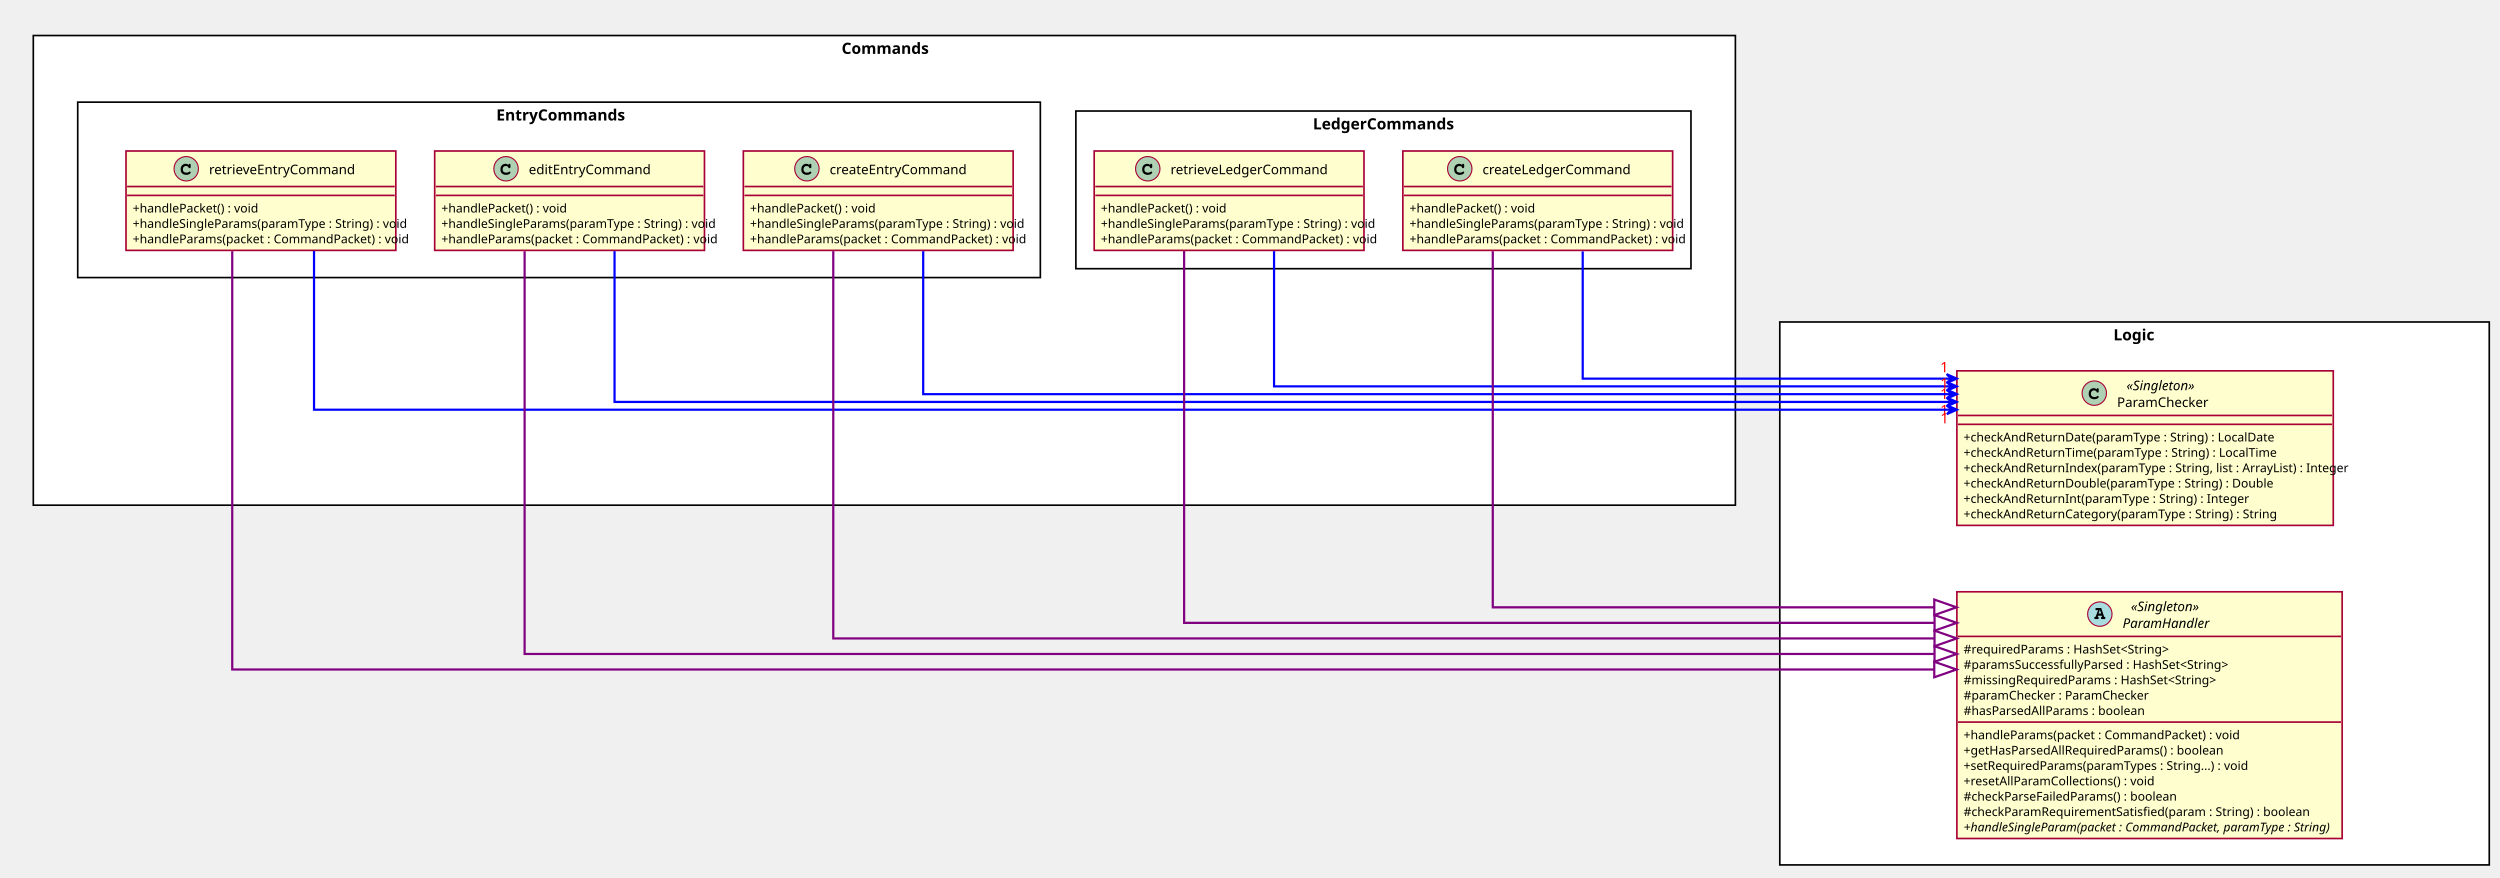
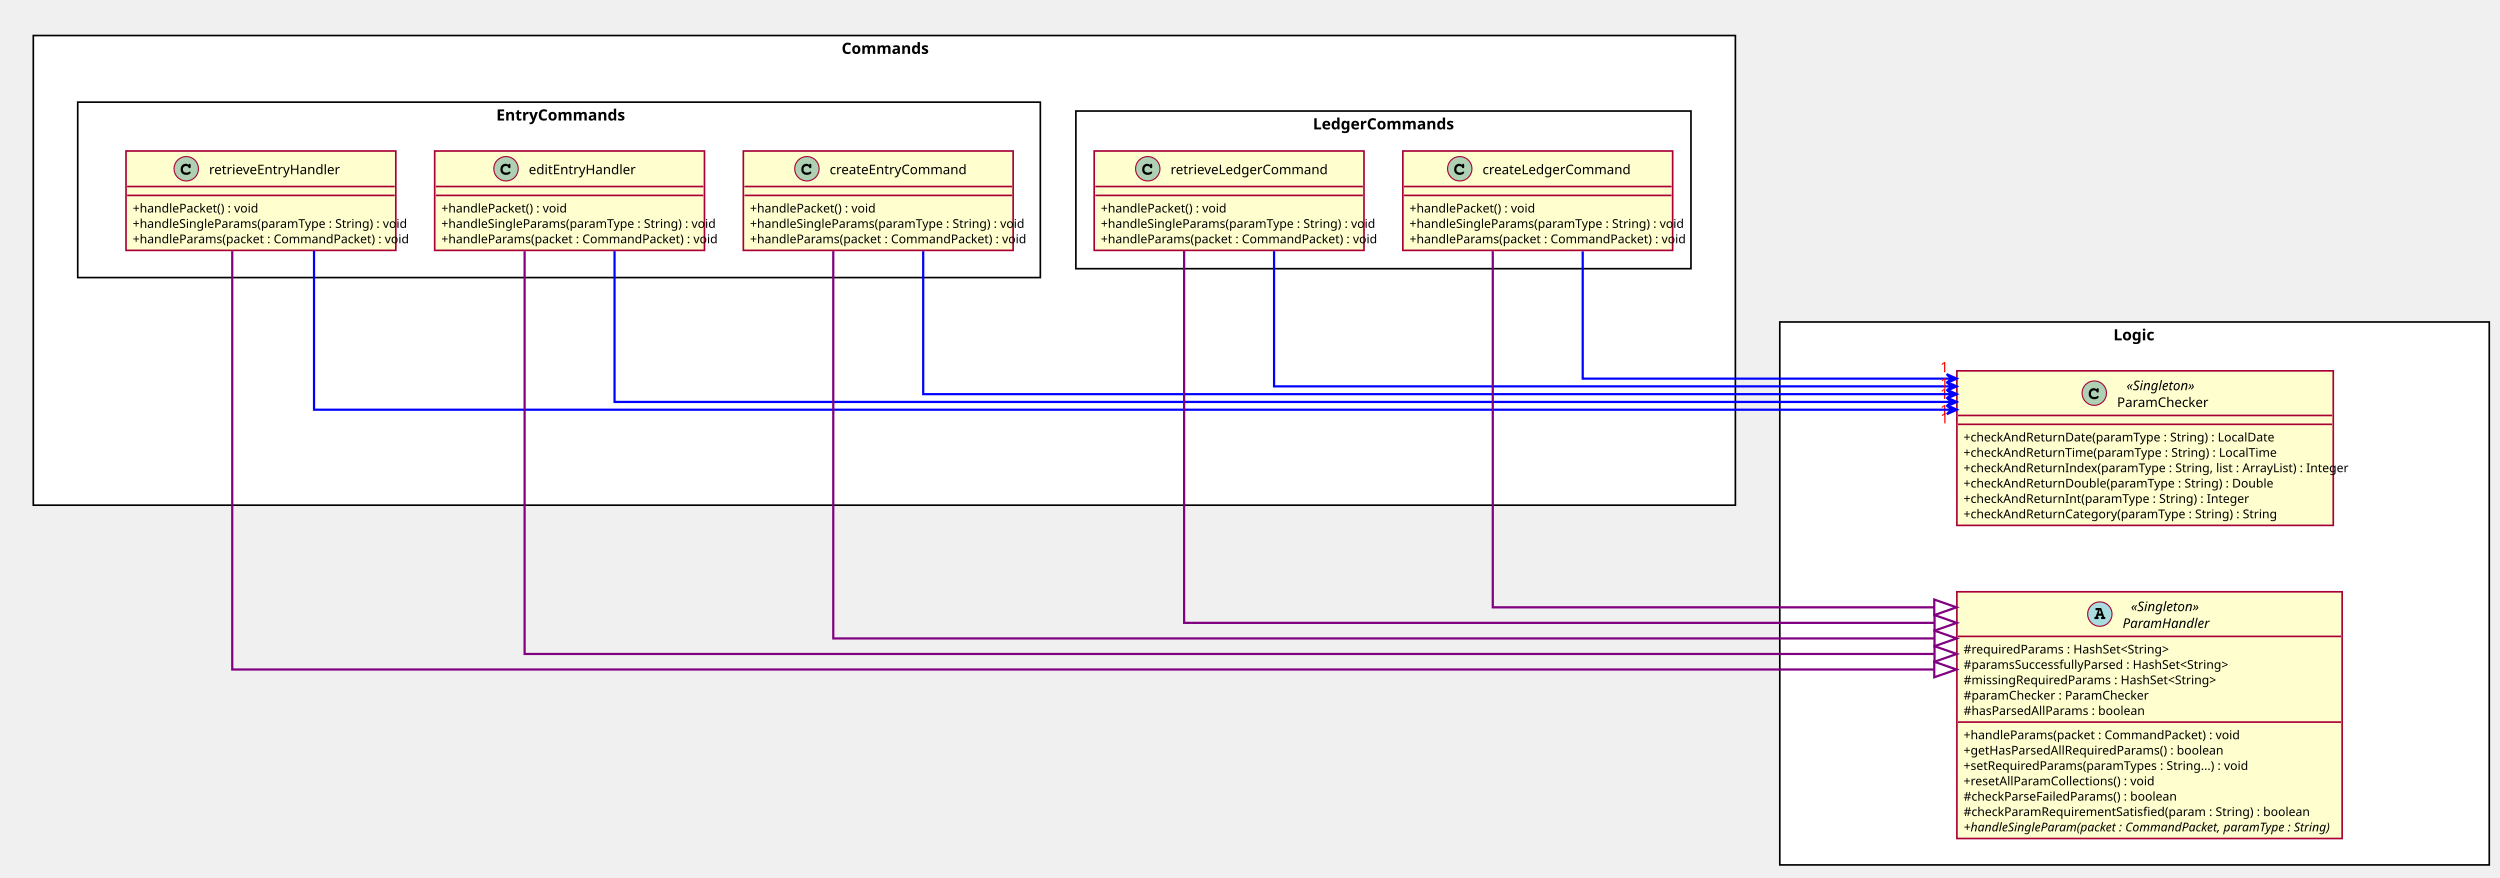
<svg xmlns="http://www.w3.org/2000/svg" contentScriptType="application/ecmascript" contentStyleType="text/css" height="474px" preserveAspectRatio="none" style="width:1351px;height:474px;" version="1.1" viewBox="0 0 1351 474" width="1351.8px" zoomAndPan="magnify">
  <defs />
  <g>
    <rect fill="#FFFFFF" height="293.4" style="stroke: #000000; stroke-width: 0.9;" width="383.4" x="961.8" y="174" />
    <text fill="#000000" font-family="sans-serif" font-size="8.4" font-weight="bold" lengthAdjust="spacingAndGlyphs" textLength="22.8" x="1142.1" y="183.92">Logic</text>
    <rect fill="#FFFFFF" height="253.8" style="stroke: #000000; stroke-width: 0.9;" width="919.8" x="18" y="19.2" />
    <text fill="#000000" font-family="sans-serif" font-size="8.4" font-weight="bold" lengthAdjust="spacingAndGlyphs" textLength="46.2" x="454.8" y="29.12">Commands</text>
    <rect fill="#FFFFFF" height="85.2" style="stroke: #000000; stroke-width: 0.9;" width="332.4" x="581.4" y="60" />
    <text fill="#000000" font-family="sans-serif" font-size="8.4" font-weight="bold" lengthAdjust="spacingAndGlyphs" textLength="76.2" x="709.5" y="69.92">LedgerCommands</text>
    <rect fill="#FFFFFF" height="94.8" style="stroke: #000000; stroke-width: 0.9;" width="520.2" x="42" y="55.2" />
    <text fill="#000000" font-family="sans-serif" font-size="8.4" font-weight="bold" lengthAdjust="spacingAndGlyphs" textLength="67.8" x="268.2" y="65.12">EntryCommands</text>
    <rect fill="#FEFECE" height="133.331" id="ParamHandler" style="stroke: #A80036; stroke-width: 0.9;" width="208.2" x="1057.5" y="319.8" />
    <ellipse cx="1134.75" cy="331.856" fill="#A9DCDF" rx="6.6" ry="6.6" style="stroke: #A80036; stroke-width: 0.6;" />
    <path d="M1135.8,332.756 L1133.822,332.756 L1133.559,333.356 L1133.559,333.356 L1133.841,333.356 L1134.15,333.731 L1134.15,333.956 L1134.15,334.181 L1133.841,334.556 L1133.559,334.556 L1132.425,334.556 L1132.059,334.556 L1131.75,334.181 L1131.75,333.956 L1131.75,333.731 L1132.059,333.356 L1132.425,333.356 L1133.812,329.756 L1133.287,329.756 L1132.659,329.756 L1132.35,329.381 L1132.35,329.156 L1132.35,328.931 L1132.659,328.556 L1133.287,328.556 L1135.491,328.556 L1137.103,333.356 L1137.441,333.356 L1137.441,333.356 L1137.75,333.731 L1137.75,333.956 L1137.75,334.181 L1137.441,334.556 L1137.103,334.556 L1135.969,334.556 L1135.659,334.556 L1135.35,334.181 L1135.35,333.956 L1135.35,333.731 L1135.659,333.356 L1135.969,333.356 L1135.969,333.356 L1135.8,332.756 Z M1135.472,331.556 L1134.75,329.409 L1134.131,331.556 L1135.472,331.556 Z " />
    <text fill="#000000" font-family="sans-serif" font-size="7.2" font-style="italic" lengthAdjust="spacingAndGlyphs" textLength="39.6" x="1151.55" y="330.274">«Singleton»</text>
    <text fill="#000000" font-family="sans-serif" font-size="7.2" font-style="italic" lengthAdjust="spacingAndGlyphs" textLength="48.6" x="1147.05" y="339.33">ParamHandler</text>
    <line style="stroke: #A80036; stroke-width: 0.9;" x1="1058.1" x2="1265.1" y1="343.913" y2="343.913" />
    <text fill="#000000" font-family="sans-serif" font-size="6.6" lengthAdjust="spacingAndGlyphs" textLength="103.2" x="1061.1" y="353.164">#requiredParams : HashSet&lt;String&gt;</text>
    <text fill="#000000" font-family="sans-serif" font-size="6.6" lengthAdjust="spacingAndGlyphs" textLength="137.4" x="1061.1" y="361.465">#paramsSuccessfullyParsed : HashSet&lt;String&gt;</text>
    <text fill="#000000" font-family="sans-serif" font-size="6.6" lengthAdjust="spacingAndGlyphs" textLength="126.6" x="1061.1" y="369.767">#missingRequiredParams : HashSet&lt;String&gt;</text>
    <text fill="#000000" font-family="sans-serif" font-size="6.6" lengthAdjust="spacingAndGlyphs" textLength="93" x="1061.1" y="378.069">#paramChecker : ParamChecker</text>
    <text fill="#000000" font-family="sans-serif" font-size="6.6" lengthAdjust="spacingAndGlyphs" textLength="91.8" x="1061.1" y="386.37">#hasParsedAllParams : boolean</text>
    <line style="stroke: #A80036; stroke-width: 0.9;" x1="1058.1" x2="1265.1" y1="390.22" y2="390.22" />
    <text fill="#000000" font-family="sans-serif" font-size="6.6" lengthAdjust="spacingAndGlyphs" textLength="138.6" x="1061.1" y="399.472">+handleParams(packet : CommandPacket) : void</text>
    <text fill="#000000" font-family="sans-serif" font-size="6.6" lengthAdjust="spacingAndGlyphs" textLength="132" x="1061.1" y="407.773">+getHasParsedAllRequiredParams() : boolean</text>
    <text fill="#000000" font-family="sans-serif" font-size="6.6" lengthAdjust="spacingAndGlyphs" textLength="145.8" x="1061.1" y="416.075">+setRequiredParams(paramTypes : String...) : void</text>
    <text fill="#000000" font-family="sans-serif" font-size="6.6" lengthAdjust="spacingAndGlyphs" textLength="97.2" x="1061.1" y="424.376">+resetAllParamCollections() : void</text>
    <text fill="#000000" font-family="sans-serif" font-size="6.6" lengthAdjust="spacingAndGlyphs" textLength="109.2" x="1061.1" y="432.678">#checkParseFailedParams() : boolean</text>
    <text fill="#000000" font-family="sans-serif" font-size="6.6" lengthAdjust="spacingAndGlyphs" textLength="173.4" x="1061.1" y="440.979">#checkParamRequirementSatisfied(param : String) : boolean</text>
    <text fill="#000000" font-family="sans-serif" font-size="6.6" font-style="italic" lengthAdjust="spacingAndGlyphs" textLength="201" x="1061.1" y="449.281">+handleSingleParam(packet : CommandPacket, paramType : String)</text>
    <rect fill="#FEFECE" height="83.522" id="ParamChecker" style="stroke: #A80036; stroke-width: 0.9;" width="203.4" x="1057.5" y="200.4" />
    <ellipse cx="1131.75" cy="212.456" fill="#ADD1B2" rx="6.6" ry="6.6" style="stroke: #A80036; stroke-width: 0.6;" />
    <path d="M1132.95,210.356 Q1133.072,210.056 1133.213,209.906 Q1133.353,209.756 1133.513,209.756 Q1133.794,209.756 1133.972,209.925 Q1134.15,210.094 1134.15,210.488 L1134.15,211.425 Q1134.15,211.819 1133.981,211.988 Q1133.812,212.156 1133.55,212.156 Q1133.316,212.156 1133.166,212.053 Q1133.016,211.95 1132.95,211.678 Q1132.922,211.491 1132.819,211.387 Q1132.631,211.191 1132.294,211.078 Q1131.956,210.956 1131.619,210.956 Q1131.197,210.956 1130.841,211.125 Q1130.494,211.294 1130.222,211.669 Q1129.95,212.044 1129.95,212.559 L1129.95,213.113 Q1129.95,213.731 1130.456,214.144 Q1130.963,214.556 1131.862,214.556 Q1132.397,214.556 1132.772,214.434 Q1132.987,214.369 1133.231,214.153 Q1133.391,214.031 1133.475,213.994 Q1133.559,213.956 1133.662,213.956 Q1133.859,213.956 1134,214.116 Q1134.15,214.266 1134.15,214.481 Q1134.15,214.688 1133.944,214.931 Q1133.644,215.287 1133.166,215.484 Q1132.537,215.756 1131.769,215.756 Q1130.869,215.756 1130.147,215.4 Q1129.566,215.119 1129.153,214.509 Q1128.75,213.9 1128.75,213.178 L1128.75,212.522 Q1128.75,211.772 1129.106,211.116 Q1129.472,210.459 1130.1,210.113 Q1130.737,209.756 1131.45,209.756 Q1131.881,209.756 1132.256,209.906 Q1132.631,210.056 1132.95,210.356 Z " />
    <text fill="#000000" font-family="sans-serif" font-size="7.2" font-style="italic" lengthAdjust="spacingAndGlyphs" textLength="39.6" x="1149.15" y="210.874">«Singleton»</text>
    <text fill="#000000" font-family="sans-serif" font-size="7.2" lengthAdjust="spacingAndGlyphs" textLength="49.8" x="1144.05" y="219.93">ParamChecker</text>
    <line style="stroke: #A80036; stroke-width: 0.9;" x1="1058.1" x2="1260.3" y1="224.512" y2="224.512" />
    <line style="stroke: #A80036; stroke-width: 0.9;" x1="1058.1" x2="1260.3" y1="229.312" y2="229.312" />
    <text fill="#000000" font-family="sans-serif" font-size="6.6" lengthAdjust="spacingAndGlyphs" textLength="159" x="1061.1" y="238.564">+checkAndReturnDate(paramType : String) : LocalDate</text>
    <text fill="#000000" font-family="sans-serif" font-size="6.6" lengthAdjust="spacingAndGlyphs" textLength="159" x="1061.1" y="246.865">+checkAndReturnTime(paramType : String) : LocalTime</text>
    <text fill="#000000" font-family="sans-serif" font-size="6.6" lengthAdjust="spacingAndGlyphs" textLength="196.2" x="1061.1" y="255.167">+checkAndReturnIndex(paramType : String, list : ArrayList) : Integer</text>
    <text fill="#000000" font-family="sans-serif" font-size="6.6" lengthAdjust="spacingAndGlyphs" textLength="156.6" x="1061.1" y="263.469">+checkAndReturnDouble(paramType : String) : Double</text>
    <text fill="#000000" font-family="sans-serif" font-size="6.6" lengthAdjust="spacingAndGlyphs" textLength="143.4" x="1061.1" y="271.77">+checkAndReturnInt(paramType : String) : Integer</text>
    <text fill="#000000" font-family="sans-serif" font-size="6.6" lengthAdjust="spacingAndGlyphs" textLength="160.2" x="1061.1" y="280.072">+checkAndReturnCategory(paramType : String) : String</text>
    <polygon fill="#FFFFFF" points="1281.9,225.6,1295.7,225.6,1299.9,239.766,1330.5,239.766,1330.5,258.731,1281.9,258.731,1281.9,225.6" style="stroke: #FFFFFF; stroke-width: 0.9;" />
    <line style="stroke: #FFFFFF; stroke-width: 0.9;" x1="1281.9" x2="1299.9" y1="239.766" y2="239.766" />
    <text fill="#FFFFFF" font-family="sans-serif" font-size="8.4" font-weight="bold" lengthAdjust="spacingAndGlyphs" textLength="10.2" x="1284.3" y="235.52">p1</text>
    <text fill="#FFFFFF" font-family="sans-serif" font-size="8.4" font-style="italic" lengthAdjust="spacingAndGlyphs" textLength="35.4" x="1290.9" y="249.685">«Layout»</text>
    <polygon fill="#FFFFFF" points="987.9,225.6,1001.7,225.6,1005.9,239.766,1036.5,239.766,1036.5,258.731,987.9,258.731,987.9,225.6" style="stroke: #FFFFFF; stroke-width: 0.9;" />
    <line style="stroke: #FFFFFF; stroke-width: 0.9;" x1="987.9" x2="1005.9" y1="239.766" y2="239.766" />
    <text fill="#FFFFFF" font-family="sans-serif" font-size="8.4" font-weight="bold" lengthAdjust="spacingAndGlyphs" textLength="10.2" x="990.3" y="235.52">p2</text>
    <text fill="#FFFFFF" font-family="sans-serif" font-size="8.4" font-style="italic" lengthAdjust="spacingAndGlyphs" textLength="35.4" x="996.9" y="249.685">«Layout»</text>
    <polygon fill="#FFFFFF" points="987.9,369.9,1001.7,369.9,1005.9,384.066,1036.5,384.066,1036.5,403.031,987.9,403.031,987.9,369.9" style="stroke: #FFFFFF; stroke-width: 0.9;" />
    <line style="stroke: #FFFFFF; stroke-width: 0.9;" x1="987.9" x2="1005.9" y1="384.066" y2="384.066" />
    <text fill="#FFFFFF" font-family="sans-serif" font-size="8.4" font-weight="bold" lengthAdjust="spacingAndGlyphs" textLength="10.2" x="990.3" y="379.82">p3</text>
    <text fill="#FFFFFF" font-family="sans-serif" font-size="8.4" font-style="italic" lengthAdjust="spacingAndGlyphs" textLength="35.4" x="996.9" y="393.986">«Layout»</text>
    <rect fill="#FEFECE" height="53.705" id="createLedgerCommand" style="stroke: #A80036; stroke-width: 0.9;" width="145.8" x="758.1" y="81.6" />
    <ellipse cx="788.85" cy="91.2" fill="#ADD1B2" rx="6.6" ry="6.6" style="stroke: #A80036; stroke-width: 0.6;" />
    <path d="M790.05,89.1 Q790.172,88.8 790.312,88.65 Q790.453,88.5 790.612,88.5 Q790.894,88.5 791.072,88.669 Q791.25,88.838 791.25,89.231 L791.25,90.169 Q791.25,90.562 791.081,90.731 Q790.913,90.9 790.65,90.9 Q790.416,90.9 790.266,90.797 Q790.116,90.694 790.05,90.422 Q790.022,90.234 789.919,90.131 Q789.731,89.934 789.394,89.822 Q789.056,89.7 788.719,89.7 Q788.297,89.7 787.941,89.869 Q787.594,90.037 787.322,90.412 Q787.05,90.787 787.05,91.303 L787.05,91.856 Q787.05,92.475 787.556,92.888 Q788.062,93.3 788.962,93.3 Q789.497,93.3 789.872,93.178 Q790.087,93.112 790.331,92.897 Q790.491,92.775 790.575,92.737 Q790.659,92.7 790.763,92.7 Q790.959,92.7 791.1,92.859 Q791.25,93.009 791.25,93.225 Q791.25,93.431 791.044,93.675 Q790.744,94.031 790.266,94.228 Q789.638,94.5 788.869,94.5 Q787.969,94.5 787.247,94.144 Q786.666,93.862 786.253,93.253 Q785.85,92.644 785.85,91.922 L785.85,91.266 Q785.85,90.516 786.206,89.859 Q786.572,89.203 787.2,88.856 Q787.837,88.5 788.55,88.5 Q788.981,88.5 789.356,88.65 Q789.731,88.8 790.05,89.1 Z " />
    <text fill="#000000" font-family="sans-serif" font-size="7.2" lengthAdjust="spacingAndGlyphs" textLength="79.2" x="801.15" y="94.146">createLedgerCommand</text>
    <line style="stroke: #A80036; stroke-width: 0.9;" x1="758.7" x2="903.3" y1="100.8" y2="100.8" />
    <line style="stroke: #A80036; stroke-width: 0.9;" x1="758.7" x2="903.3" y1="105.6" y2="105.6" />
    <text fill="#000000" font-family="sans-serif" font-size="6.6" lengthAdjust="spacingAndGlyphs" textLength="64.2" x="761.7" y="114.851">+handlePacket() : void</text>
    <text fill="#000000" font-family="sans-serif" font-size="6.6" lengthAdjust="spacingAndGlyphs" textLength="138.6" x="761.7" y="123.153">+handleSingleParams(paramType : String) : void</text>
    <text fill="#000000" font-family="sans-serif" font-size="6.6" lengthAdjust="spacingAndGlyphs" textLength="138.6" x="761.7" y="131.454">+handleParams(packet : CommandPacket) : void</text>
    <rect fill="#FEFECE" height="53.705" id="retrieveLedgerCommand" style="stroke: #A80036; stroke-width: 0.9;" width="145.8" x="591.3" y="81.6" />
    <ellipse cx="620.25" cy="91.2" fill="#ADD1B2" rx="6.6" ry="6.6" style="stroke: #A80036; stroke-width: 0.6;" />
    <path d="M621.45,89.1 Q621.572,88.8 621.712,88.65 Q621.853,88.5 622.013,88.5 Q622.294,88.5 622.472,88.669 Q622.65,88.838 622.65,89.231 L622.65,90.169 Q622.65,90.562 622.481,90.731 Q622.312,90.9 622.05,90.9 Q621.816,90.9 621.666,90.797 Q621.516,90.694 621.45,90.422 Q621.422,90.234 621.319,90.131 Q621.131,89.934 620.794,89.822 Q620.456,89.7 620.119,89.7 Q619.697,89.7 619.341,89.869 Q618.994,90.037 618.722,90.412 Q618.45,90.787 618.45,91.303 L618.45,91.856 Q618.45,92.475 618.956,92.888 Q619.462,93.3 620.362,93.3 Q620.897,93.3 621.272,93.178 Q621.487,93.112 621.731,92.897 Q621.891,92.775 621.975,92.737 Q622.059,92.7 622.163,92.7 Q622.359,92.7 622.5,92.859 Q622.65,93.009 622.65,93.225 Q622.65,93.431 622.444,93.675 Q622.144,94.031 621.666,94.228 Q621.038,94.5 620.269,94.5 Q619.369,94.5 618.647,94.144 Q618.066,93.862 617.653,93.253 Q617.25,92.644 617.25,91.922 L617.25,91.266 Q617.25,90.516 617.606,89.859 Q617.972,89.203 618.6,88.856 Q619.237,88.5 619.95,88.5 Q620.381,88.5 620.756,88.65 Q621.131,88.8 621.45,89.1 Z " />
    <text fill="#000000" font-family="sans-serif" font-size="7.2" lengthAdjust="spacingAndGlyphs" textLength="82.8" x="632.55" y="94.146">retrieveLedgerCommand</text>
    <line style="stroke: #A80036; stroke-width: 0.9;" x1="591.9" x2="736.5" y1="100.8" y2="100.8" />
    <line style="stroke: #A80036; stroke-width: 0.9;" x1="591.9" x2="736.5" y1="105.6" y2="105.6" />
    <text fill="#000000" font-family="sans-serif" font-size="6.6" lengthAdjust="spacingAndGlyphs" textLength="64.2" x="594.9" y="114.851">+handlePacket() : void</text>
    <text fill="#000000" font-family="sans-serif" font-size="6.6" lengthAdjust="spacingAndGlyphs" textLength="138.6" x="594.9" y="123.153">+handleSingleParams(paramType : String) : void</text>
    <text fill="#000000" font-family="sans-serif" font-size="6.6" lengthAdjust="spacingAndGlyphs" textLength="138.6" x="594.9" y="131.454">+handleParams(packet : CommandPacket) : void</text>
    <polygon fill="#FFFFFF" points="32.7,225.6,46.5,225.6,50.7,239.766,81.3,239.766,81.3,258.731,32.7,258.731,32.7,225.6" style="stroke: #FFFFFF; stroke-width: 0.9;" />
    <line style="stroke: #FFFFFF; stroke-width: 0.9;" x1="32.7" x2="50.7" y1="239.766" y2="239.766" />
    <text fill="#FFFFFF" font-family="sans-serif" font-size="8.4" font-weight="bold" lengthAdjust="spacingAndGlyphs" textLength="10.2" x="35.1" y="235.52">p4</text>
    <text fill="#FFFFFF" font-family="sans-serif" font-size="8.4" font-style="italic" lengthAdjust="spacingAndGlyphs" textLength="35.4" x="41.7" y="249.685">«Layout»</text>
    <rect fill="#FEFECE" height="53.705" id="createEntryCommand" style="stroke: #A80036; stroke-width: 0.9;" width="145.8" x="401.7" y="81.6" />
    <ellipse cx="436.05" cy="91.2" fill="#ADD1B2" rx="6.6" ry="6.6" style="stroke: #A80036; stroke-width: 0.6;" />
    <path d="M437.25,89.1 Q437.372,88.8 437.512,88.65 Q437.653,88.5 437.812,88.5 Q438.094,88.5 438.272,88.669 Q438.45,88.838 438.45,89.231 L438.45,90.169 Q438.45,90.562 438.281,90.731 Q438.113,90.9 437.85,90.9 Q437.616,90.9 437.466,90.797 Q437.316,90.694 437.25,90.422 Q437.222,90.234 437.119,90.131 Q436.931,89.934 436.594,89.822 Q436.256,89.7 435.919,89.7 Q435.497,89.7 435.141,89.869 Q434.794,90.037 434.522,90.412 Q434.25,90.787 434.25,91.303 L434.25,91.856 Q434.25,92.475 434.756,92.888 Q435.262,93.3 436.163,93.3 Q436.697,93.3 437.072,93.178 Q437.288,93.112 437.531,92.897 Q437.691,92.775 437.775,92.737 Q437.859,92.7 437.962,92.7 Q438.159,92.7 438.3,92.859 Q438.45,93.009 438.45,93.225 Q438.45,93.431 438.244,93.675 Q437.944,94.031 437.466,94.228 Q436.837,94.5 436.069,94.5 Q435.169,94.5 434.447,94.144 Q433.866,93.862 433.453,93.253 Q433.05,92.644 433.05,91.922 L433.05,91.266 Q433.05,90.516 433.406,89.859 Q433.772,89.203 434.4,88.856 Q435.038,88.5 435.75,88.5 Q436.181,88.5 436.556,88.65 Q436.931,88.8 437.25,89.1 Z " />
    <text fill="#000000" font-family="sans-serif" font-size="7.2" lengthAdjust="spacingAndGlyphs" textLength="72" x="448.35" y="94.146">createEntryCommand</text>
    <line style="stroke: #A80036; stroke-width: 0.9;" x1="402.3" x2="546.9" y1="100.8" y2="100.8" />
    <line style="stroke: #A80036; stroke-width: 0.9;" x1="402.3" x2="546.9" y1="105.6" y2="105.6" />
    <text fill="#000000" font-family="sans-serif" font-size="6.6" lengthAdjust="spacingAndGlyphs" textLength="64.2" x="405.3" y="114.851">+handlePacket() : void</text>
    <text fill="#000000" font-family="sans-serif" font-size="6.6" lengthAdjust="spacingAndGlyphs" textLength="138.6" x="405.3" y="123.153">+handleSingleParams(paramType : String) : void</text>
    <text fill="#000000" font-family="sans-serif" font-size="6.6" lengthAdjust="spacingAndGlyphs" textLength="138.6" x="405.3" y="131.454">+handleParams(packet : CommandPacket) : void</text>
-     <rect fill="#FEFECE" height="53.705" id="editEntryCommand" style="stroke: #A80036; stroke-width: 0.9;" width="145.8" x="234.9" y="81.6" />
+     <rect fill="#FEFECE" height="53.705" id="editEntryHandler" style="stroke: #A80036; stroke-width: 0.9;" width="145.8" x="234.9" y="81.6" />
    <ellipse cx="273.45" cy="91.2" fill="#ADD1B2" rx="6.6" ry="6.6" style="stroke: #A80036; stroke-width: 0.6;" />
    <path d="M274.65,89.1 Q274.772,88.8 274.913,88.65 Q275.053,88.5 275.212,88.5 Q275.494,88.5 275.672,88.669 Q275.85,88.838 275.85,89.231 L275.85,90.169 Q275.85,90.562 275.681,90.731 Q275.512,90.9 275.25,90.9 Q275.016,90.9 274.866,90.797 Q274.716,90.694 274.65,90.422 Q274.622,90.234 274.519,90.131 Q274.331,89.934 273.994,89.822 Q273.656,89.7 273.319,89.7 Q272.897,89.7 272.541,89.869 Q272.194,90.037 271.922,90.412 Q271.65,90.787 271.65,91.303 L271.65,91.856 Q271.65,92.475 272.156,92.888 Q272.663,93.3 273.562,93.3 Q274.097,93.3 274.472,93.178 Q274.688,93.112 274.931,92.897 Q275.091,92.775 275.175,92.737 Q275.259,92.7 275.363,92.7 Q275.559,92.7 275.7,92.859 Q275.85,93.009 275.85,93.225 Q275.85,93.431 275.644,93.675 Q275.344,94.031 274.866,94.228 Q274.238,94.5 273.469,94.5 Q272.569,94.5 271.847,94.144 Q271.266,93.862 270.853,93.253 Q270.45,92.644 270.45,91.922 L270.45,91.266 Q270.45,90.516 270.806,89.859 Q271.172,89.203 271.8,88.856 Q272.438,88.5 273.15,88.5 Q273.581,88.5 273.956,88.65 Q274.331,88.8 274.65,89.1 Z " />
-     <text fill="#000000" font-family="sans-serif" font-size="7.2" lengthAdjust="spacingAndGlyphs" textLength="63.6" x="285.75" y="94.146">editEntryCommand</text>
+     <text fill="#000000" font-family="sans-serif" font-size="7.2" lengthAdjust="spacingAndGlyphs" textLength="63.6" x="285.75" y="94.146">editEntryHandler</text>
    <line style="stroke: #A80036; stroke-width: 0.9;" x1="235.5" x2="380.1" y1="100.8" y2="100.8" />
    <line style="stroke: #A80036; stroke-width: 0.9;" x1="235.5" x2="380.1" y1="105.6" y2="105.6" />
    <text fill="#000000" font-family="sans-serif" font-size="6.6" lengthAdjust="spacingAndGlyphs" textLength="64.2" x="238.5" y="114.851">+handlePacket() : void</text>
    <text fill="#000000" font-family="sans-serif" font-size="6.6" lengthAdjust="spacingAndGlyphs" textLength="138.6" x="238.5" y="123.153">+handleSingleParams(paramType : String) : void</text>
    <text fill="#000000" font-family="sans-serif" font-size="6.6" lengthAdjust="spacingAndGlyphs" textLength="138.6" x="238.5" y="131.454">+handleParams(packet : CommandPacket) : void</text>
-     <rect fill="#FEFECE" height="53.705" id="retrieveEntryCommand" style="stroke: #A80036; stroke-width: 0.9;" width="145.8" x="68.1" y="81.6" />
+     <rect fill="#FEFECE" height="53.705" id="retrieveEntryHandler" style="stroke: #A80036; stroke-width: 0.9;" width="145.8" x="68.1" y="81.6" />
    <ellipse cx="100.65" cy="91.2" fill="#ADD1B2" rx="6.6" ry="6.6" style="stroke: #A80036; stroke-width: 0.6;" />
    <path d="M101.85,89.1 Q101.972,88.8 102.112,88.65 Q102.253,88.5 102.412,88.5 Q102.694,88.5 102.872,88.669 Q103.05,88.838 103.05,89.231 L103.05,90.169 Q103.05,90.562 102.881,90.731 Q102.713,90.9 102.45,90.9 Q102.216,90.9 102.066,90.797 Q101.916,90.694 101.85,90.422 Q101.822,90.234 101.719,90.131 Q101.531,89.934 101.194,89.822 Q100.856,89.7 100.519,89.7 Q100.097,89.7 99.741,89.869 Q99.394,90.037 99.122,90.412 Q98.85,90.787 98.85,91.303 L98.85,91.856 Q98.85,92.475 99.356,92.888 Q99.862,93.3 100.763,93.3 Q101.297,93.3 101.672,93.178 Q101.888,93.112 102.131,92.897 Q102.291,92.775 102.375,92.737 Q102.459,92.7 102.562,92.7 Q102.759,92.7 102.9,92.859 Q103.05,93.009 103.05,93.225 Q103.05,93.431 102.844,93.675 Q102.544,94.031 102.066,94.228 Q101.438,94.5 100.669,94.5 Q99.769,94.5 99.047,94.144 Q98.466,93.862 98.053,93.253 Q97.65,92.644 97.65,91.922 L97.65,91.266 Q97.65,90.516 98.006,89.859 Q98.372,89.203 99,88.856 Q99.638,88.5 100.35,88.5 Q100.781,88.5 101.156,88.65 Q101.531,88.8 101.85,89.1 Z " />
-     <text fill="#000000" font-family="sans-serif" font-size="7.2" lengthAdjust="spacingAndGlyphs" textLength="75.6" x="112.95" y="94.146">retrieveEntryCommand</text>
+     <text fill="#000000" font-family="sans-serif" font-size="7.2" lengthAdjust="spacingAndGlyphs" textLength="75.6" x="112.95" y="94.146">retrieveEntryHandler</text>
    <line style="stroke: #A80036; stroke-width: 0.9;" x1="68.7" x2="213.3" y1="100.8" y2="100.8" />
    <line style="stroke: #A80036; stroke-width: 0.9;" x1="68.7" x2="213.3" y1="105.6" y2="105.6" />
    <text fill="#000000" font-family="sans-serif" font-size="6.6" lengthAdjust="spacingAndGlyphs" textLength="64.2" x="71.7" y="114.851">+handlePacket() : void</text>
    <text fill="#000000" font-family="sans-serif" font-size="6.6" lengthAdjust="spacingAndGlyphs" textLength="138.6" x="71.7" y="123.153">+handleSingleParams(paramType : String) : void</text>
    <text fill="#000000" font-family="sans-serif" font-size="6.6" lengthAdjust="spacingAndGlyphs" textLength="138.6" x="71.7" y="131.454">+handleParams(packet : CommandPacket) : void</text>
    <path d="M1054.374,204.6 C1054.374,204.6 855.3,204.6 855.3,204.6 C855.3,204.6 855.3,164.232 855.3,135.852 " fill="none" id="ParamChecker&lt;-createLedgerCommand" style="stroke: #0000FF; stroke-width: 1.2;" />
    <polygon fill="#0000FF" points="1057.374,204.6,1051.974,202.2,1054.374,204.6,1051.974,207,1057.374,204.6" style="stroke: #0000FF; stroke-width: 1.2;" />
    <text fill="#FF0000" font-family="sans-serif" font-size="7.8" lengthAdjust="spacingAndGlyphs" textLength="4.2" x="1048.465" y="201.182">1</text>
    <path d="M1054.356,208.8 C1054.356,208.8 688.5,208.8 688.5,208.8 C688.5,208.8 688.5,165.39 688.5,135.714 " fill="none" id="ParamChecker&lt;-retrieveLedgerCommand" style="stroke: #0000FF; stroke-width: 1.2;" />
    <polygon fill="#0000FF" points="1057.356,208.8,1051.956,206.4,1054.356,208.8,1051.956,211.2,1057.356,208.8" style="stroke: #0000FF; stroke-width: 1.2;" />
    <text fill="#FF0000" font-family="sans-serif" font-size="7.8" lengthAdjust="spacingAndGlyphs" textLength="4.2" x="1048.446" y="215.608">1</text>
    <path d="M1054.476,213 C1054.476,213 498.9,213 498.9,213 C498.9,213 498.9,166.692 498.9,135.756 " fill="none" id="ParamChecker&lt;-createEntryCommand" style="stroke: #0000FF; stroke-width: 1.2;" />
    <polygon fill="#0000FF" points="1057.476,213,1052.076,210.6,1054.476,213,1052.076,215.4,1057.476,213" style="stroke: #0000FF; stroke-width: 1.2;" />
    <text fill="#FF0000" font-family="sans-serif" font-size="7.8" lengthAdjust="spacingAndGlyphs" textLength="4.2" x="1048.572" y="209.963">1</text>
-     <path d="M1054.368,217.2 C1054.368,217.2 332.1,217.2 332.1,217.2 C332.1,217.2 332.1,167.892 332.1,135.726 " fill="none" id="ParamChecker&lt;-editEntryCommand" style="stroke: #0000FF; stroke-width: 1.2;" />
+     <path d="M1054.368,217.2 C1054.368,217.2 332.1,217.2 332.1,217.2 C332.1,217.2 332.1,167.892 332.1,135.726 " fill="none" id="ParamChecker&lt;-editEntryHandler" style="stroke: #0000FF; stroke-width: 1.2;" />
    <polygon fill="#0000FF" points="1057.368,217.2,1051.968,214.8,1054.368,217.2,1051.968,219.6,1057.368,217.2" style="stroke: #0000FF; stroke-width: 1.2;" />
    <text fill="#FF0000" font-family="sans-serif" font-size="7.8" lengthAdjust="spacingAndGlyphs" textLength="4.2" x="1048.459" y="224.388">1</text>
-     <path d="M1054.494,221.4 C1054.494,221.4 169.698,221.4 169.698,221.4 C169.698,221.4 169.698,168.99 169.698,135.618 " fill="none" id="ParamChecker&lt;-retrieveEntryCommand" style="stroke: #0000FF; stroke-width: 1.2;" />
+     <path d="M1054.494,221.4 C1054.494,221.4 169.698,221.4 169.698,221.4 C169.698,221.4 169.698,168.99 169.698,135.618 " fill="none" id="ParamChecker&lt;-retrieveEntryHandler" style="stroke: #0000FF; stroke-width: 1.2;" />
    <polygon fill="#0000FF" points="1057.494,221.4,1052.094,219,1054.494,221.4,1052.094,223.8,1057.494,221.4" style="stroke: #0000FF; stroke-width: 1.2;" />
    <text fill="#FF0000" font-family="sans-serif" font-size="7.8" lengthAdjust="spacingAndGlyphs" textLength="4.2" x="1048.59" y="228.779">1</text>
    <path d="M1045.278,328.2 C1045.278,328.2 806.7,328.2 806.7,328.2 C806.7,328.2 806.7,194.502 806.7,135.75 " fill="none" id="ParamHandler&lt;-createLedgerCommand" style="stroke: #800080; stroke-width: 1.2;" />
    <polygon fill="none" points="1045.278,324,1057.278,328.2,1045.278,332.4,1045.278,324" style="stroke: #800080; stroke-width: 1.2;" />
    <path d="M1045.434,336.6 C1045.434,336.6 639.9,336.6 639.9,336.6 C639.9,336.6 639.9,196.044 639.9,135.648 " fill="none" id="ParamHandler&lt;-retrieveLedgerCommand" style="stroke: #800080; stroke-width: 1.2;" />
    <polygon fill="none" points="1045.434,332.4,1057.434,336.6,1045.434,340.8,1045.434,332.4" style="stroke: #800080; stroke-width: 1.2;" />
    <path d="M1045.41,345 C1045.41,345 450.3,345 450.3,345 C450.3,345 450.3,197.814 450.3,135.72 " fill="none" id="ParamHandler&lt;-createEntryCommand" style="stroke: #800080; stroke-width: 1.2;" />
    <polygon fill="none" points="1045.41,340.8,1057.41,345,1045.41,349.2,1045.41,340.8" style="stroke: #800080; stroke-width: 1.2;" />
-     <path d="M1045.272,361.8 C1045.272,361.8 125.502,361.8 125.502,361.8 C125.502,361.8 125.502,201.018 125.502,135.696 " fill="none" id="ParamHandler&lt;-retrieveEntryCommand" style="stroke: #800080; stroke-width: 1.2;" />
+     <path d="M1045.272,361.8 C1045.272,361.8 125.502,361.8 125.502,361.8 C125.502,361.8 125.502,201.018 125.502,135.696 " fill="none" id="ParamHandler&lt;-retrieveEntryHandler" style="stroke: #800080; stroke-width: 1.2;" />
    <polygon fill="none" points="1045.272,357.6,1057.272,361.8,1045.272,366,1045.272,357.6" style="stroke: #800080; stroke-width: 1.2;" />
-     <path d="M1045.422,353.4 C1045.422,353.4 283.5,353.4 283.5,353.4 C283.5,353.4 283.5,199.47 283.5,135.732 " fill="none" id="ParamHandler&lt;-editEntryCommand" style="stroke: #800080; stroke-width: 1.2;" />
+     <path d="M1045.422,353.4 C1045.422,353.4 283.5,353.4 283.5,353.4 C283.5,353.4 283.5,199.47 283.5,135.732 " fill="none" id="ParamHandler&lt;-editEntryHandler" style="stroke: #800080; stroke-width: 1.2;" />
    <polygon fill="none" points="1045.422,349.2,1057.422,353.4,1045.422,357.6,1045.422,349.2" style="stroke: #800080; stroke-width: 1.2;" />
  </g>
</svg>
